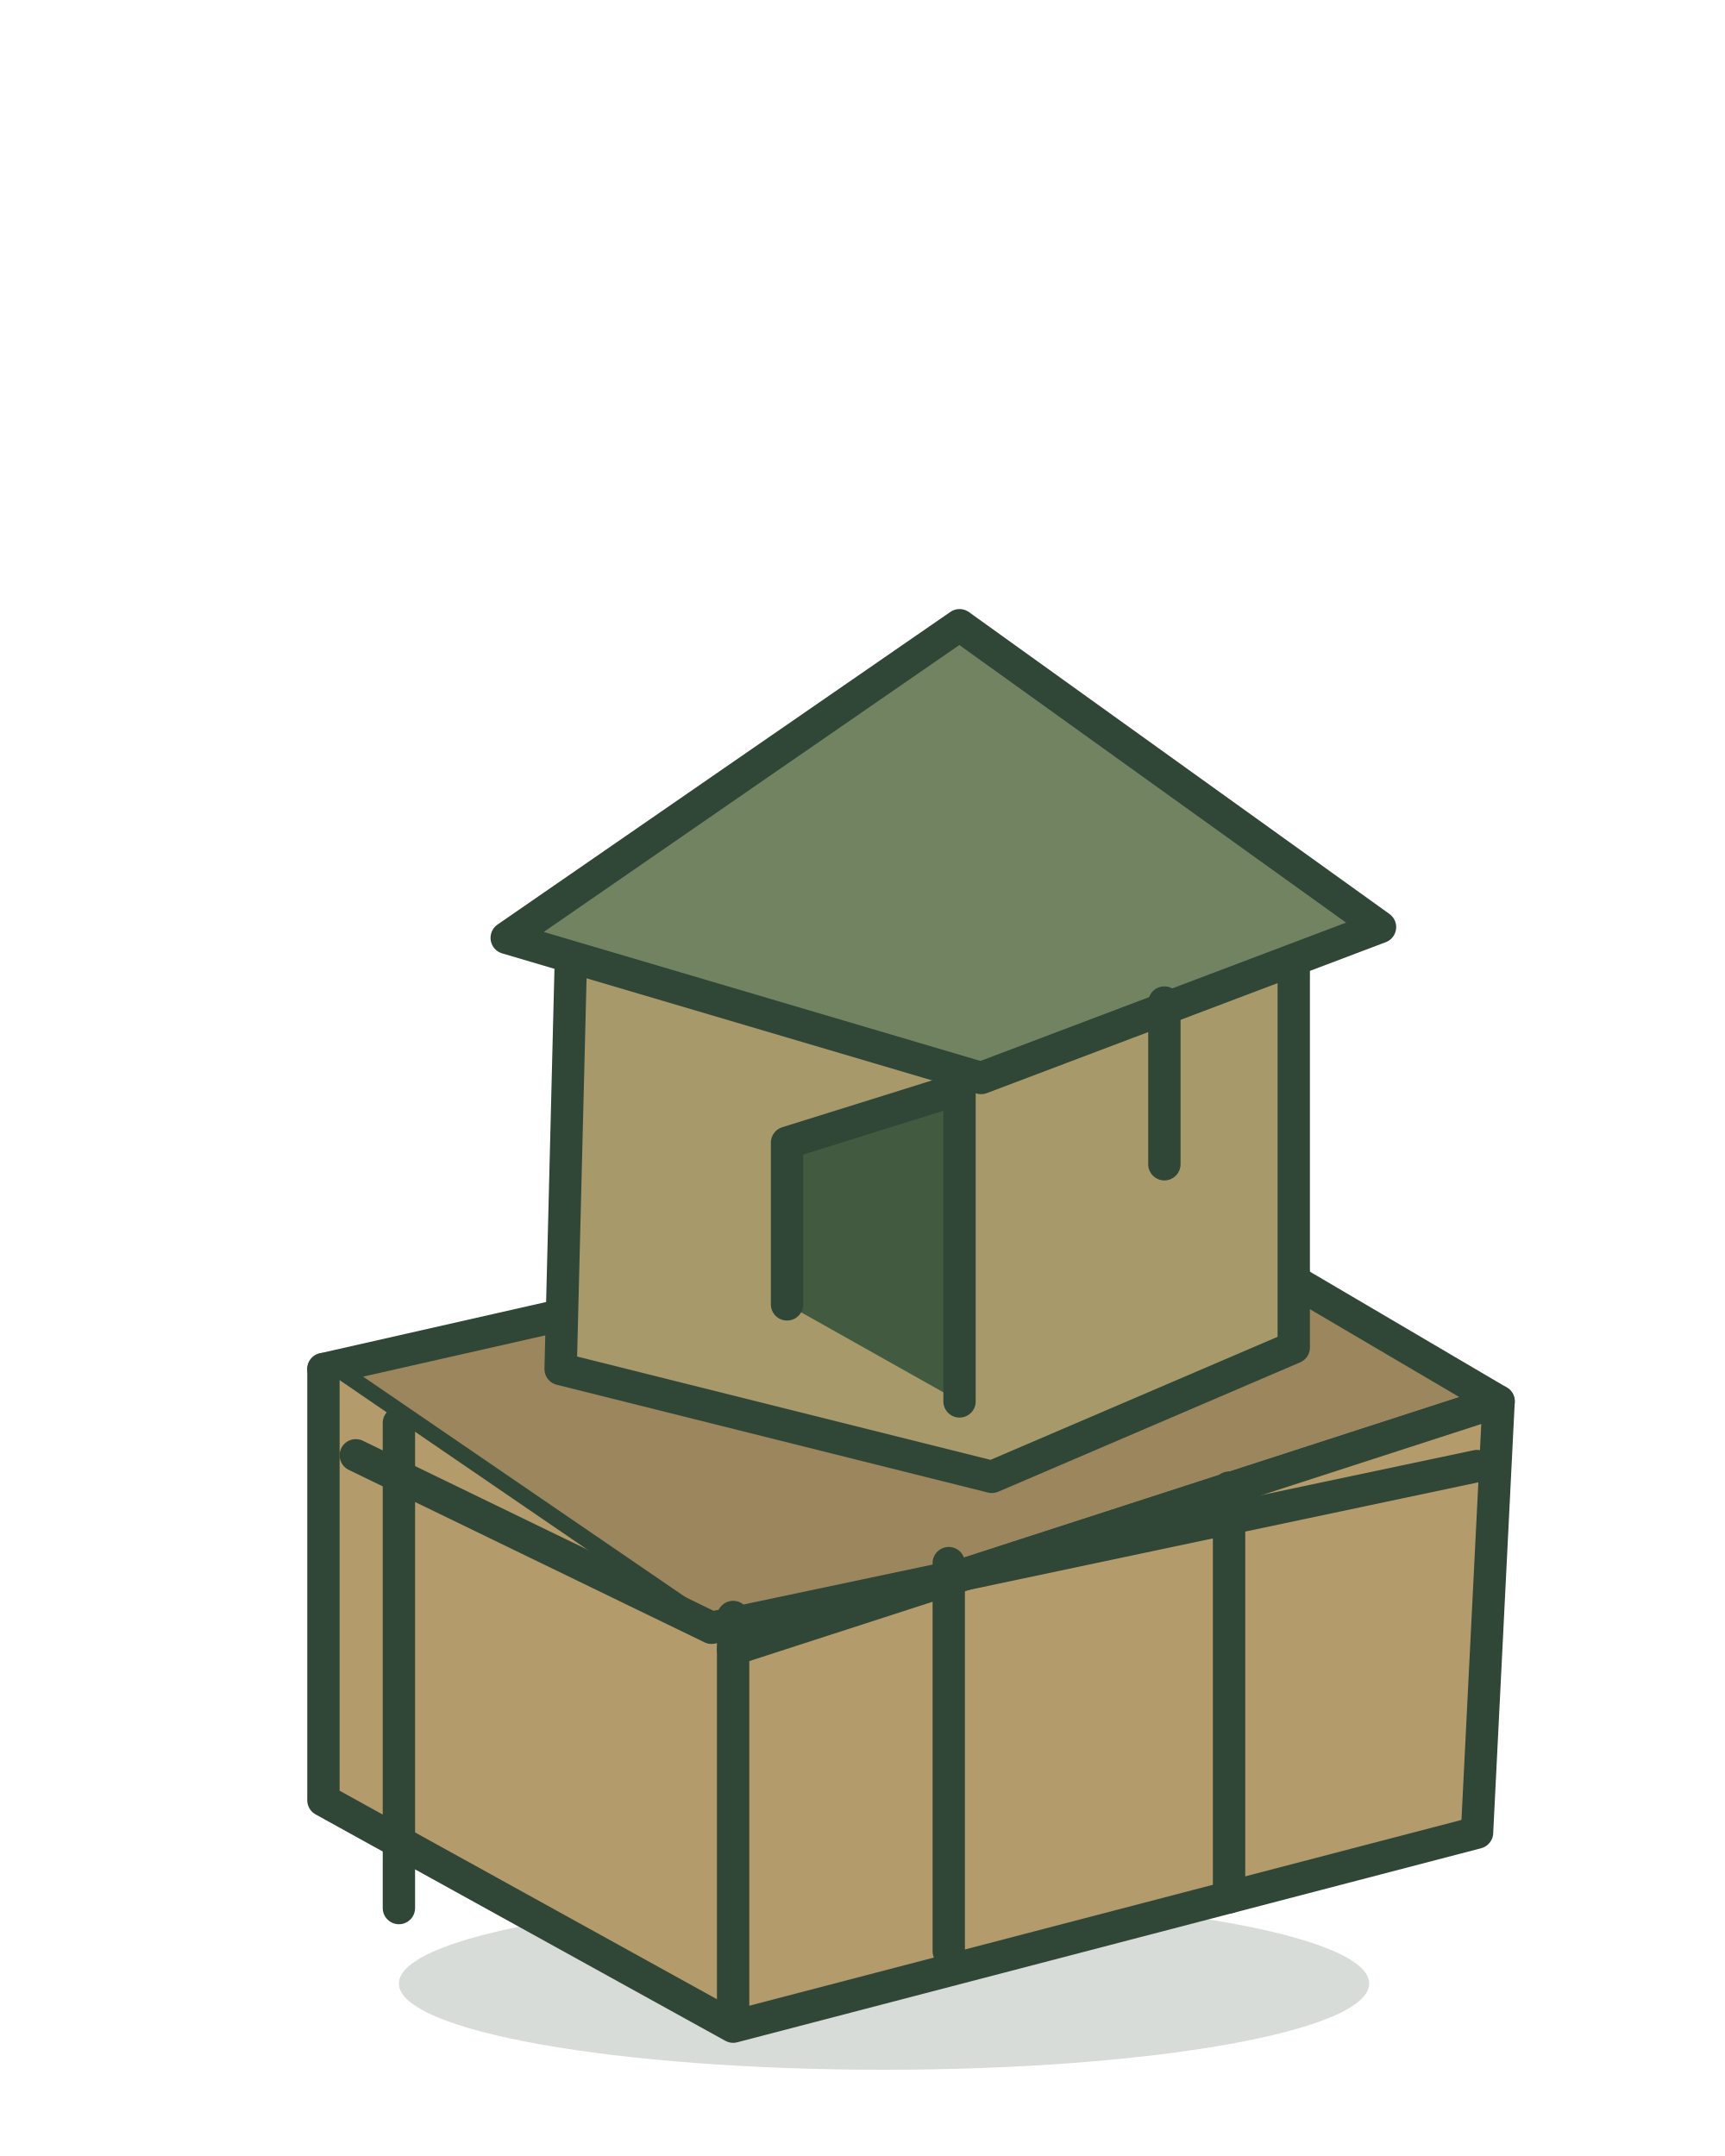
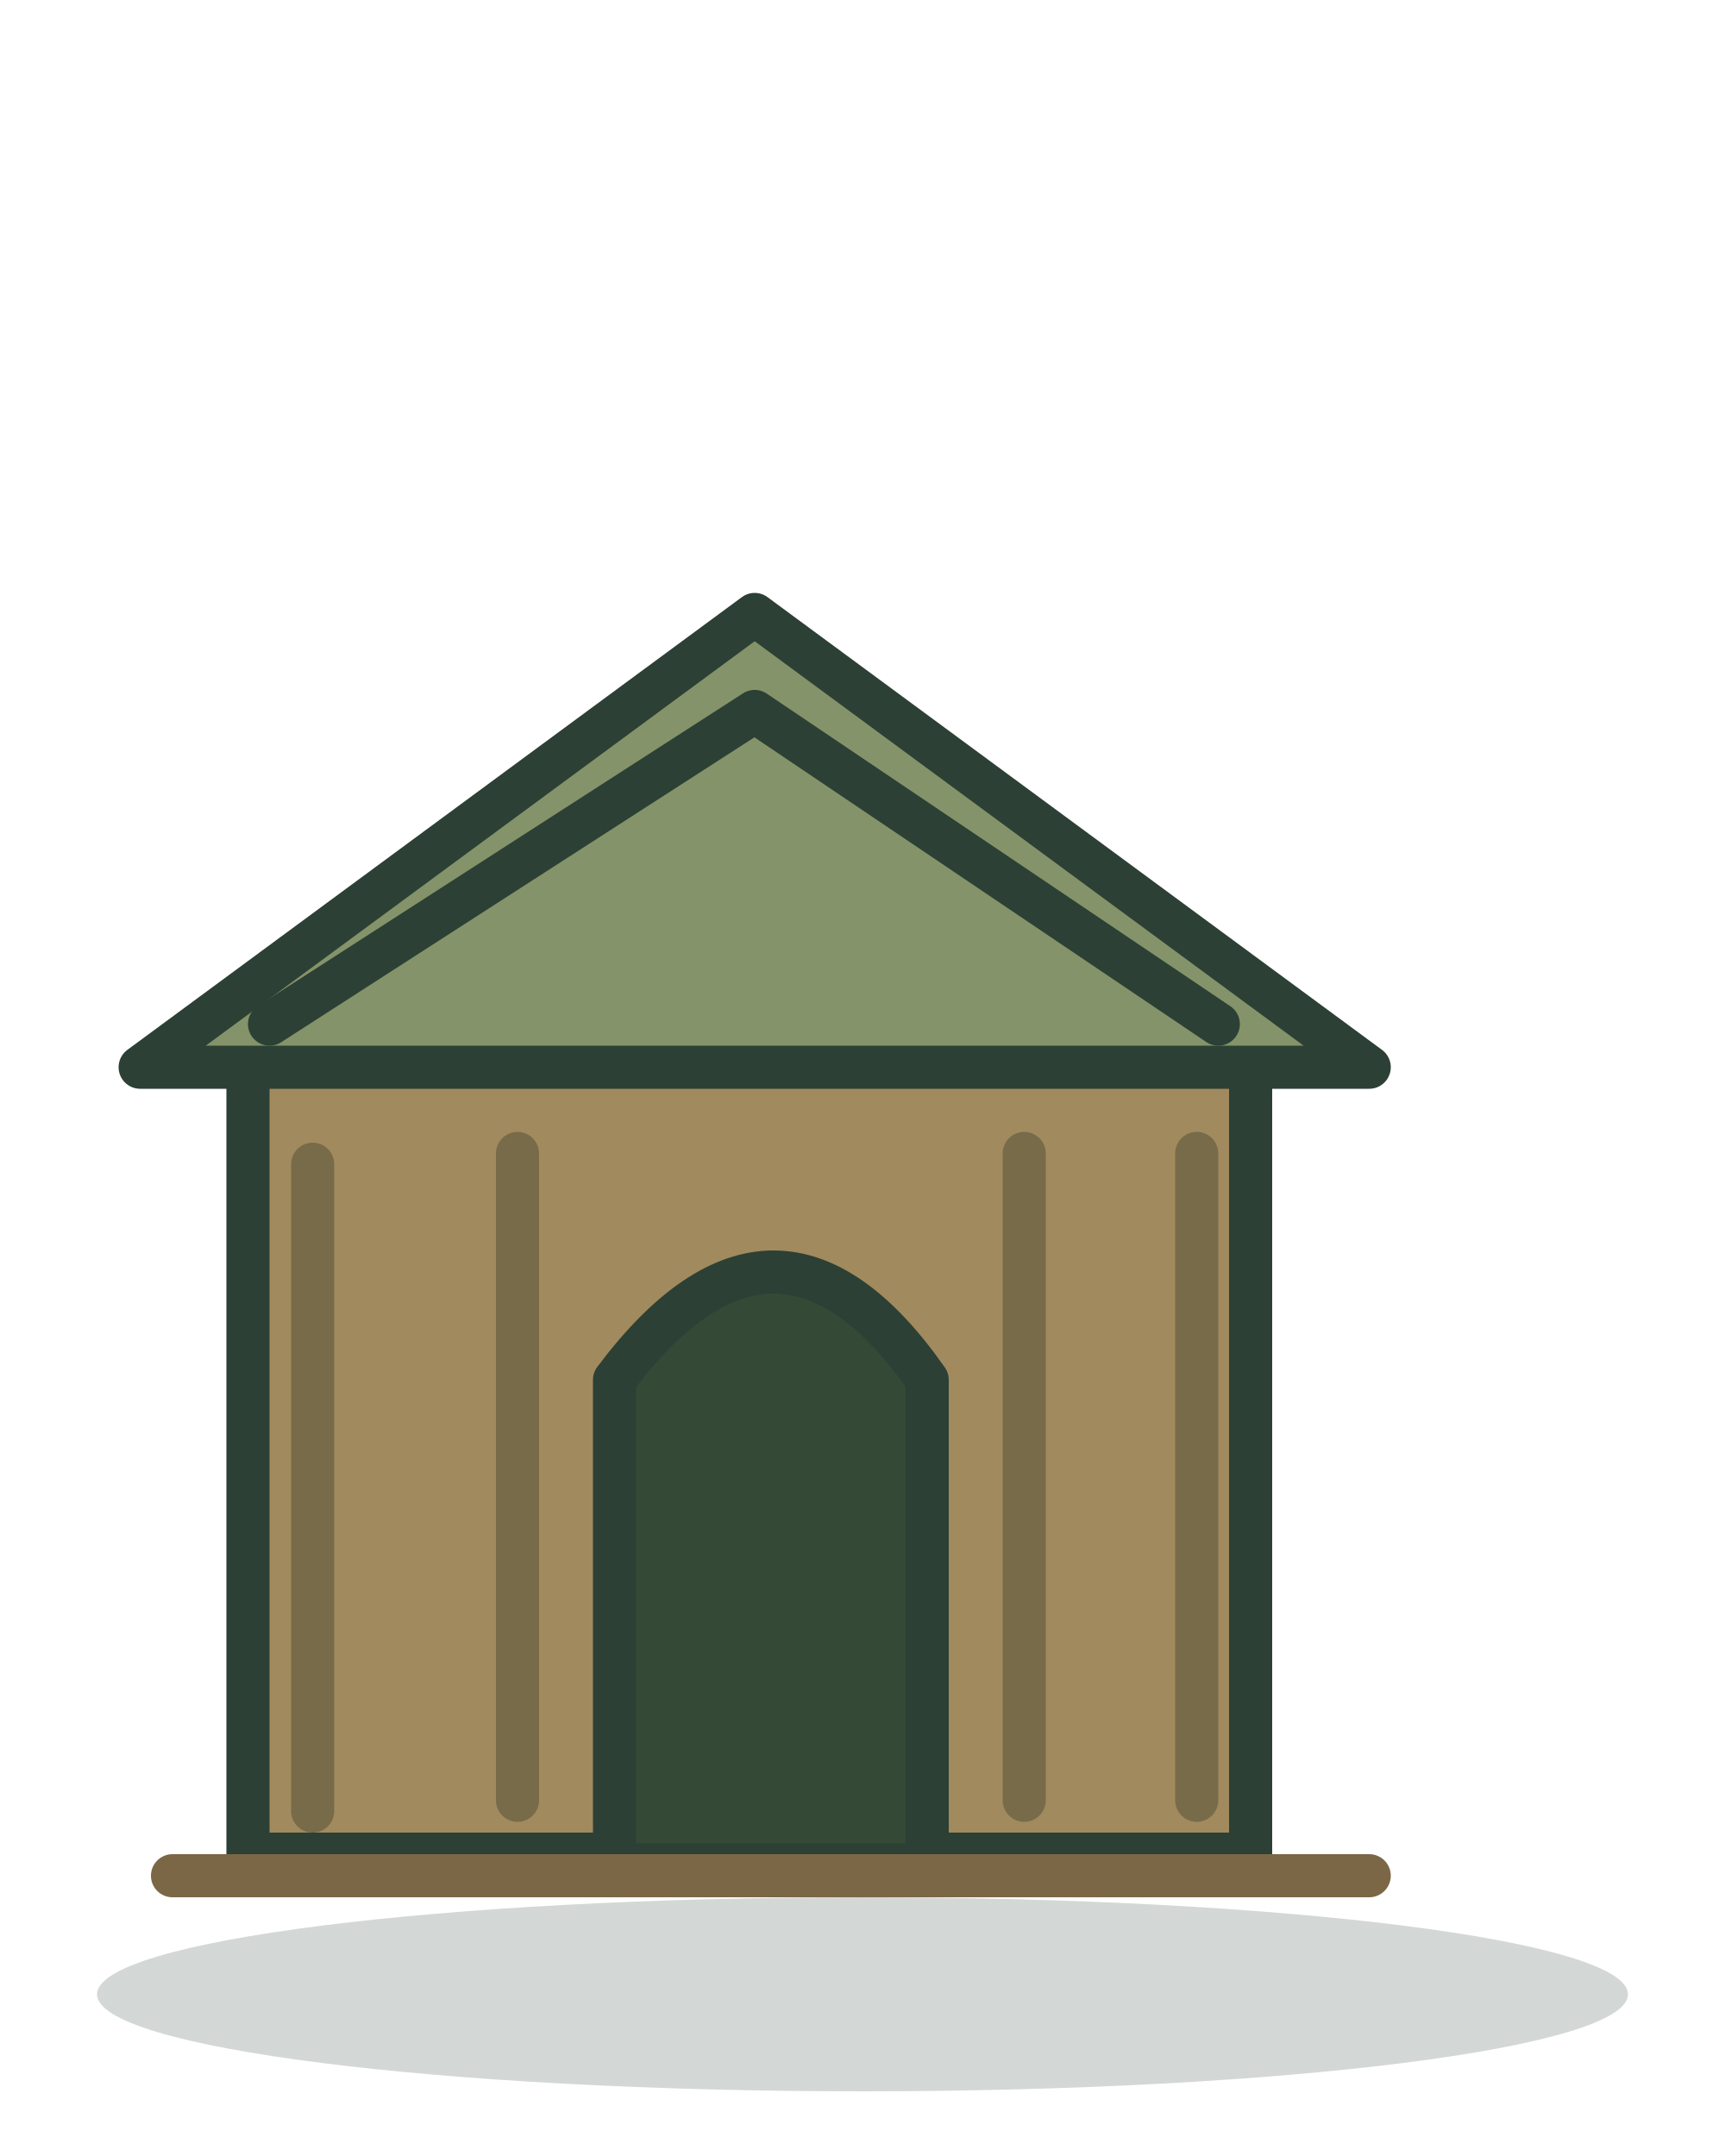
<svg xmlns="http://www.w3.org/2000/svg" viewBox="0 0 160 200">
-   <ellipse cx="82" cy="184" rx="45" ry="8" fill="#253e2d" opacity=".18" />
-   <g stroke="#304637" stroke-width="3" stroke-linejoin="round" stroke-linecap="round">
-     <path d="m30 127 75-17 34 20-71 23Z" fill="#9b865e" />
-     <path d="m68 153 71-23-2 40-69 18-38-21v-40" fill="#b39b6c" />
-     <path d="m33 135 33 16 71-15m-69 14v37m-31-55v45m51-32v36m26-43v38" fill="none" />
-     <path d="m52 127 1-40 39-18 28 18v38l-28 12Z" fill="#a8996b" />
-     <path d="m47 87 42-29 39 28-37 14Z" fill="#718360" />
-     <path d="m73 121v-15l16-5v29m19-37v15" fill="#415a40" />
+   <g stroke="#2c4035" stroke-width="4" stroke-linejoin="round" stroke-linecap="round">
+     <ellipse cx="80" cy="185" rx="71" ry="9" fill="#24382d33" stroke="none" />
+     <path d="M23 172V97h93v75z" fill="#a18a5e" />
+     <path d="M13 99l57-42 57 42z" fill="#849369" />
+     <path d="M25 95l45-29 43 29" fill="none" />
+     <path d="M29 108v60m19-61v60m47-60v60m16-60v60" stroke="#786b49" />
+     <path d="M57 171v-43q15-20 29 0v43" fill="#344a37" />
+     <path d="M16 174h111" stroke="#7b6746" />
  </g>
</svg>
